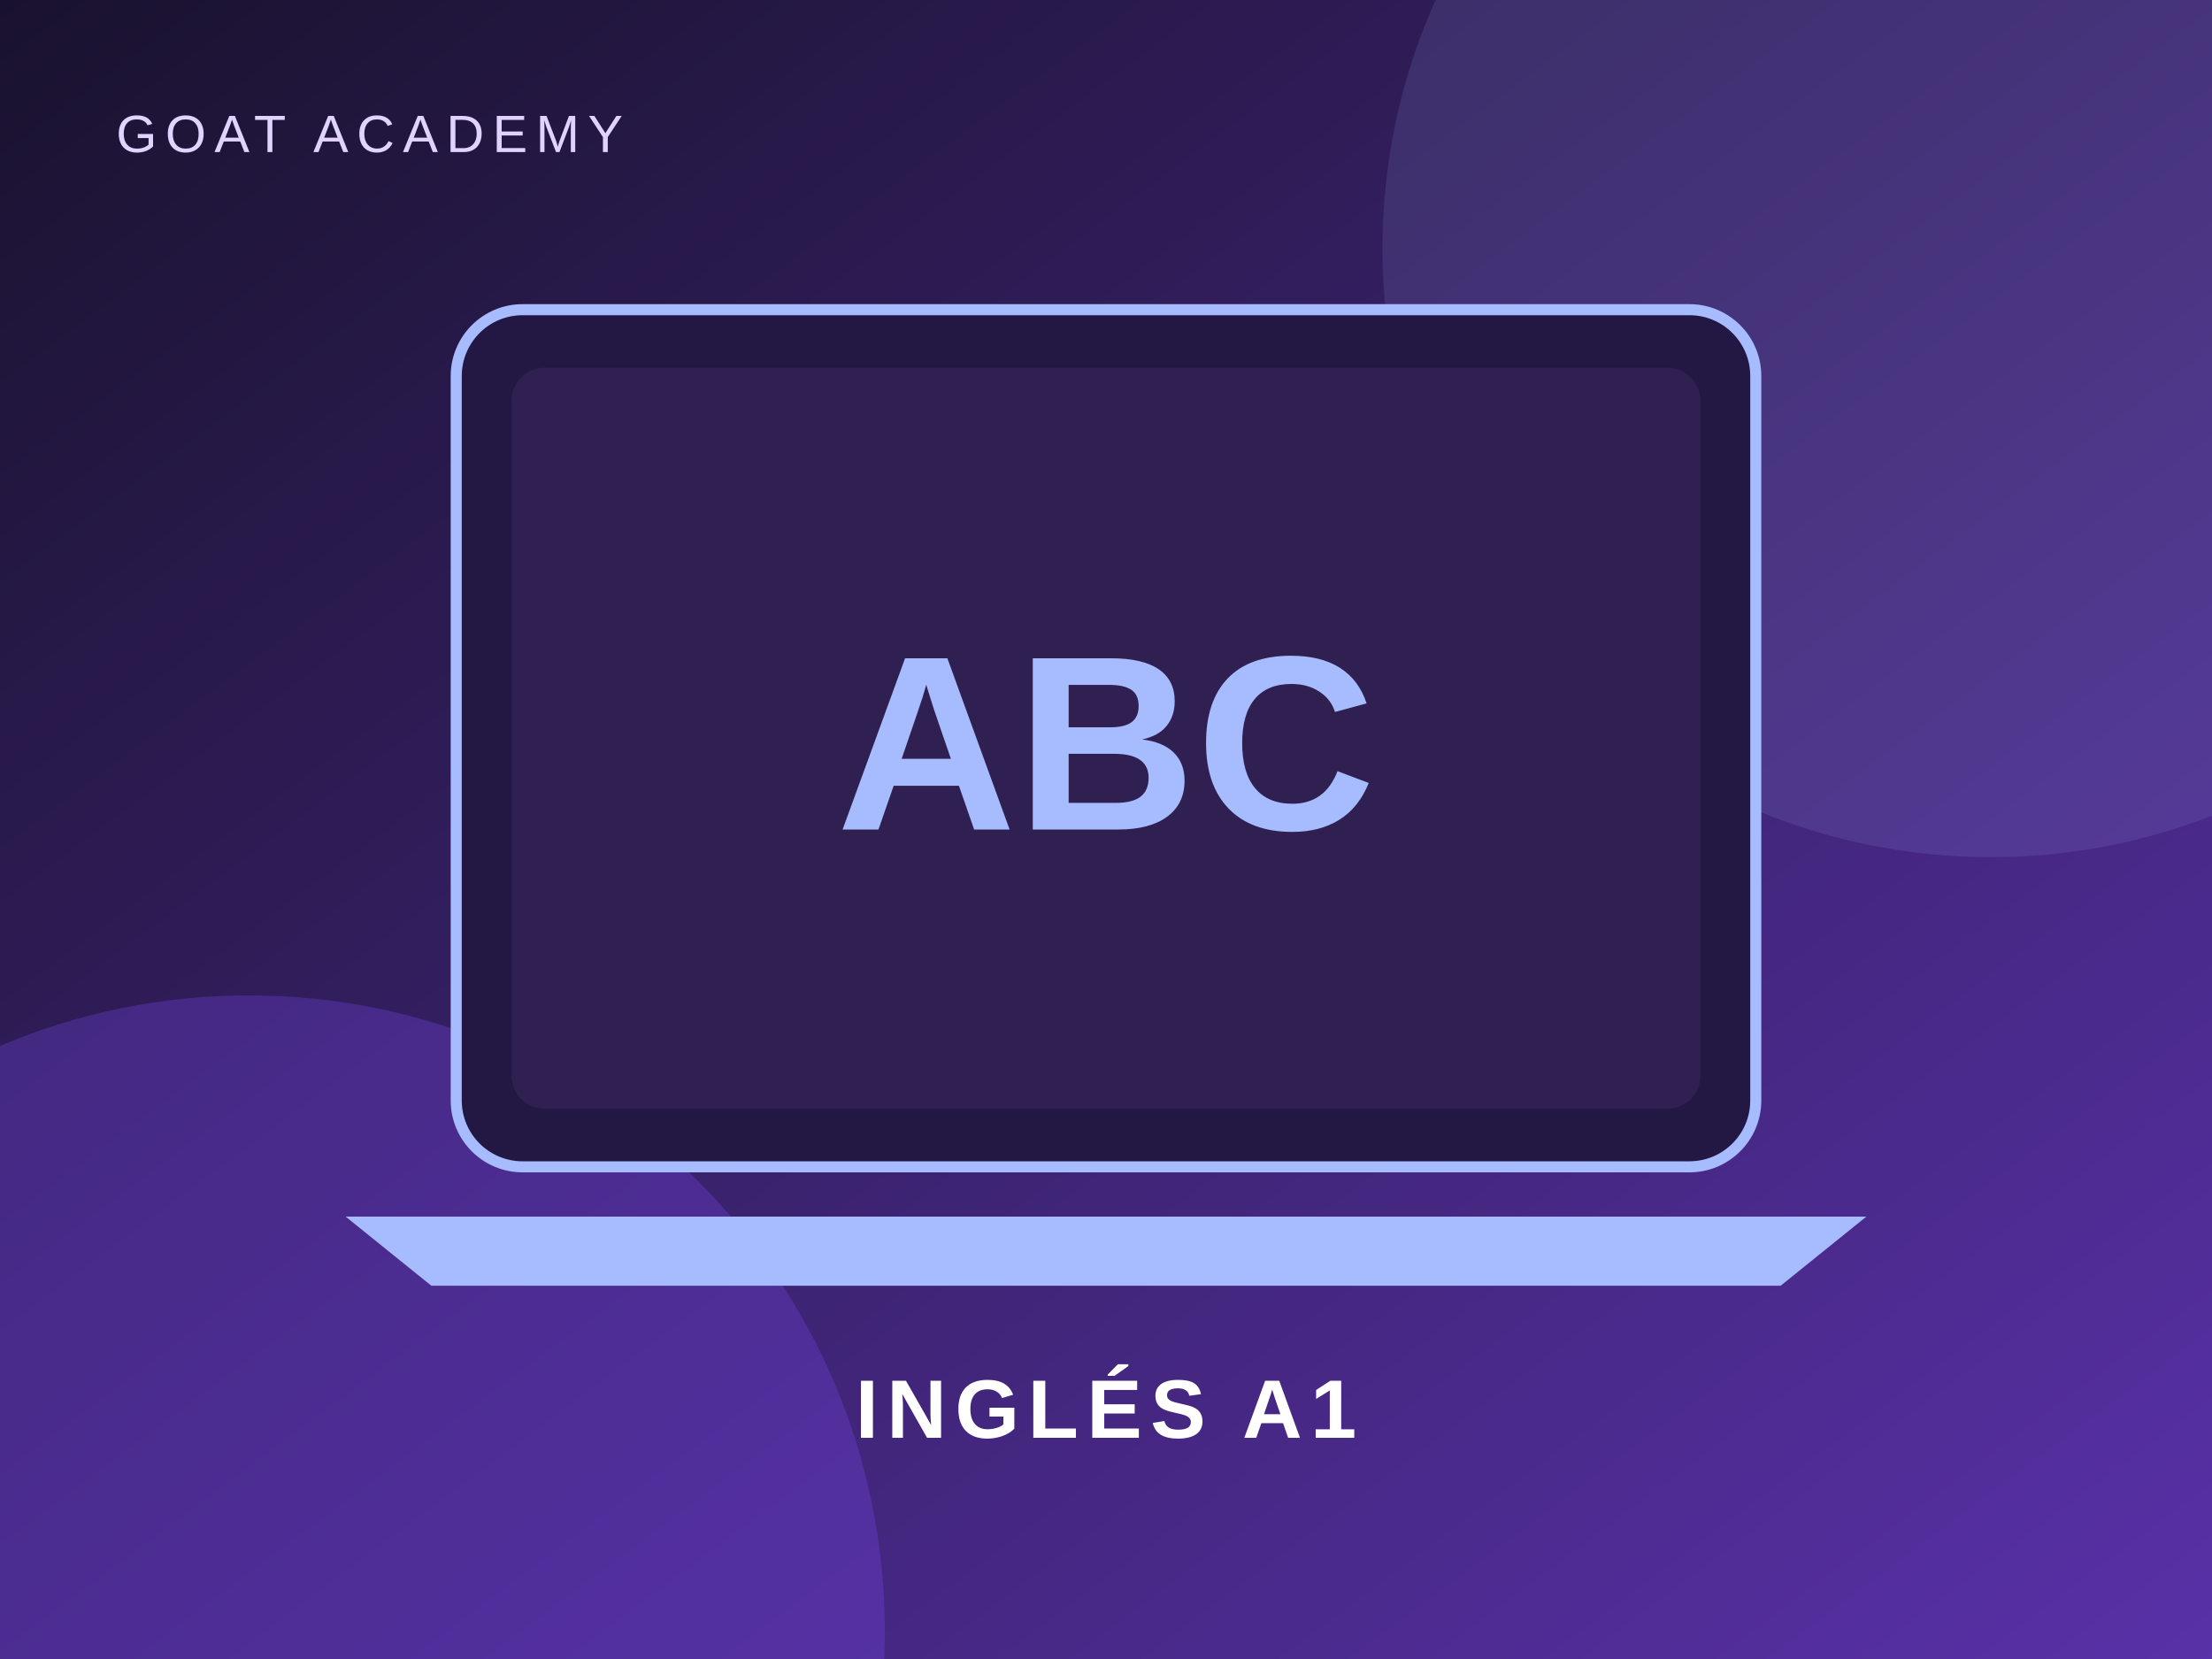
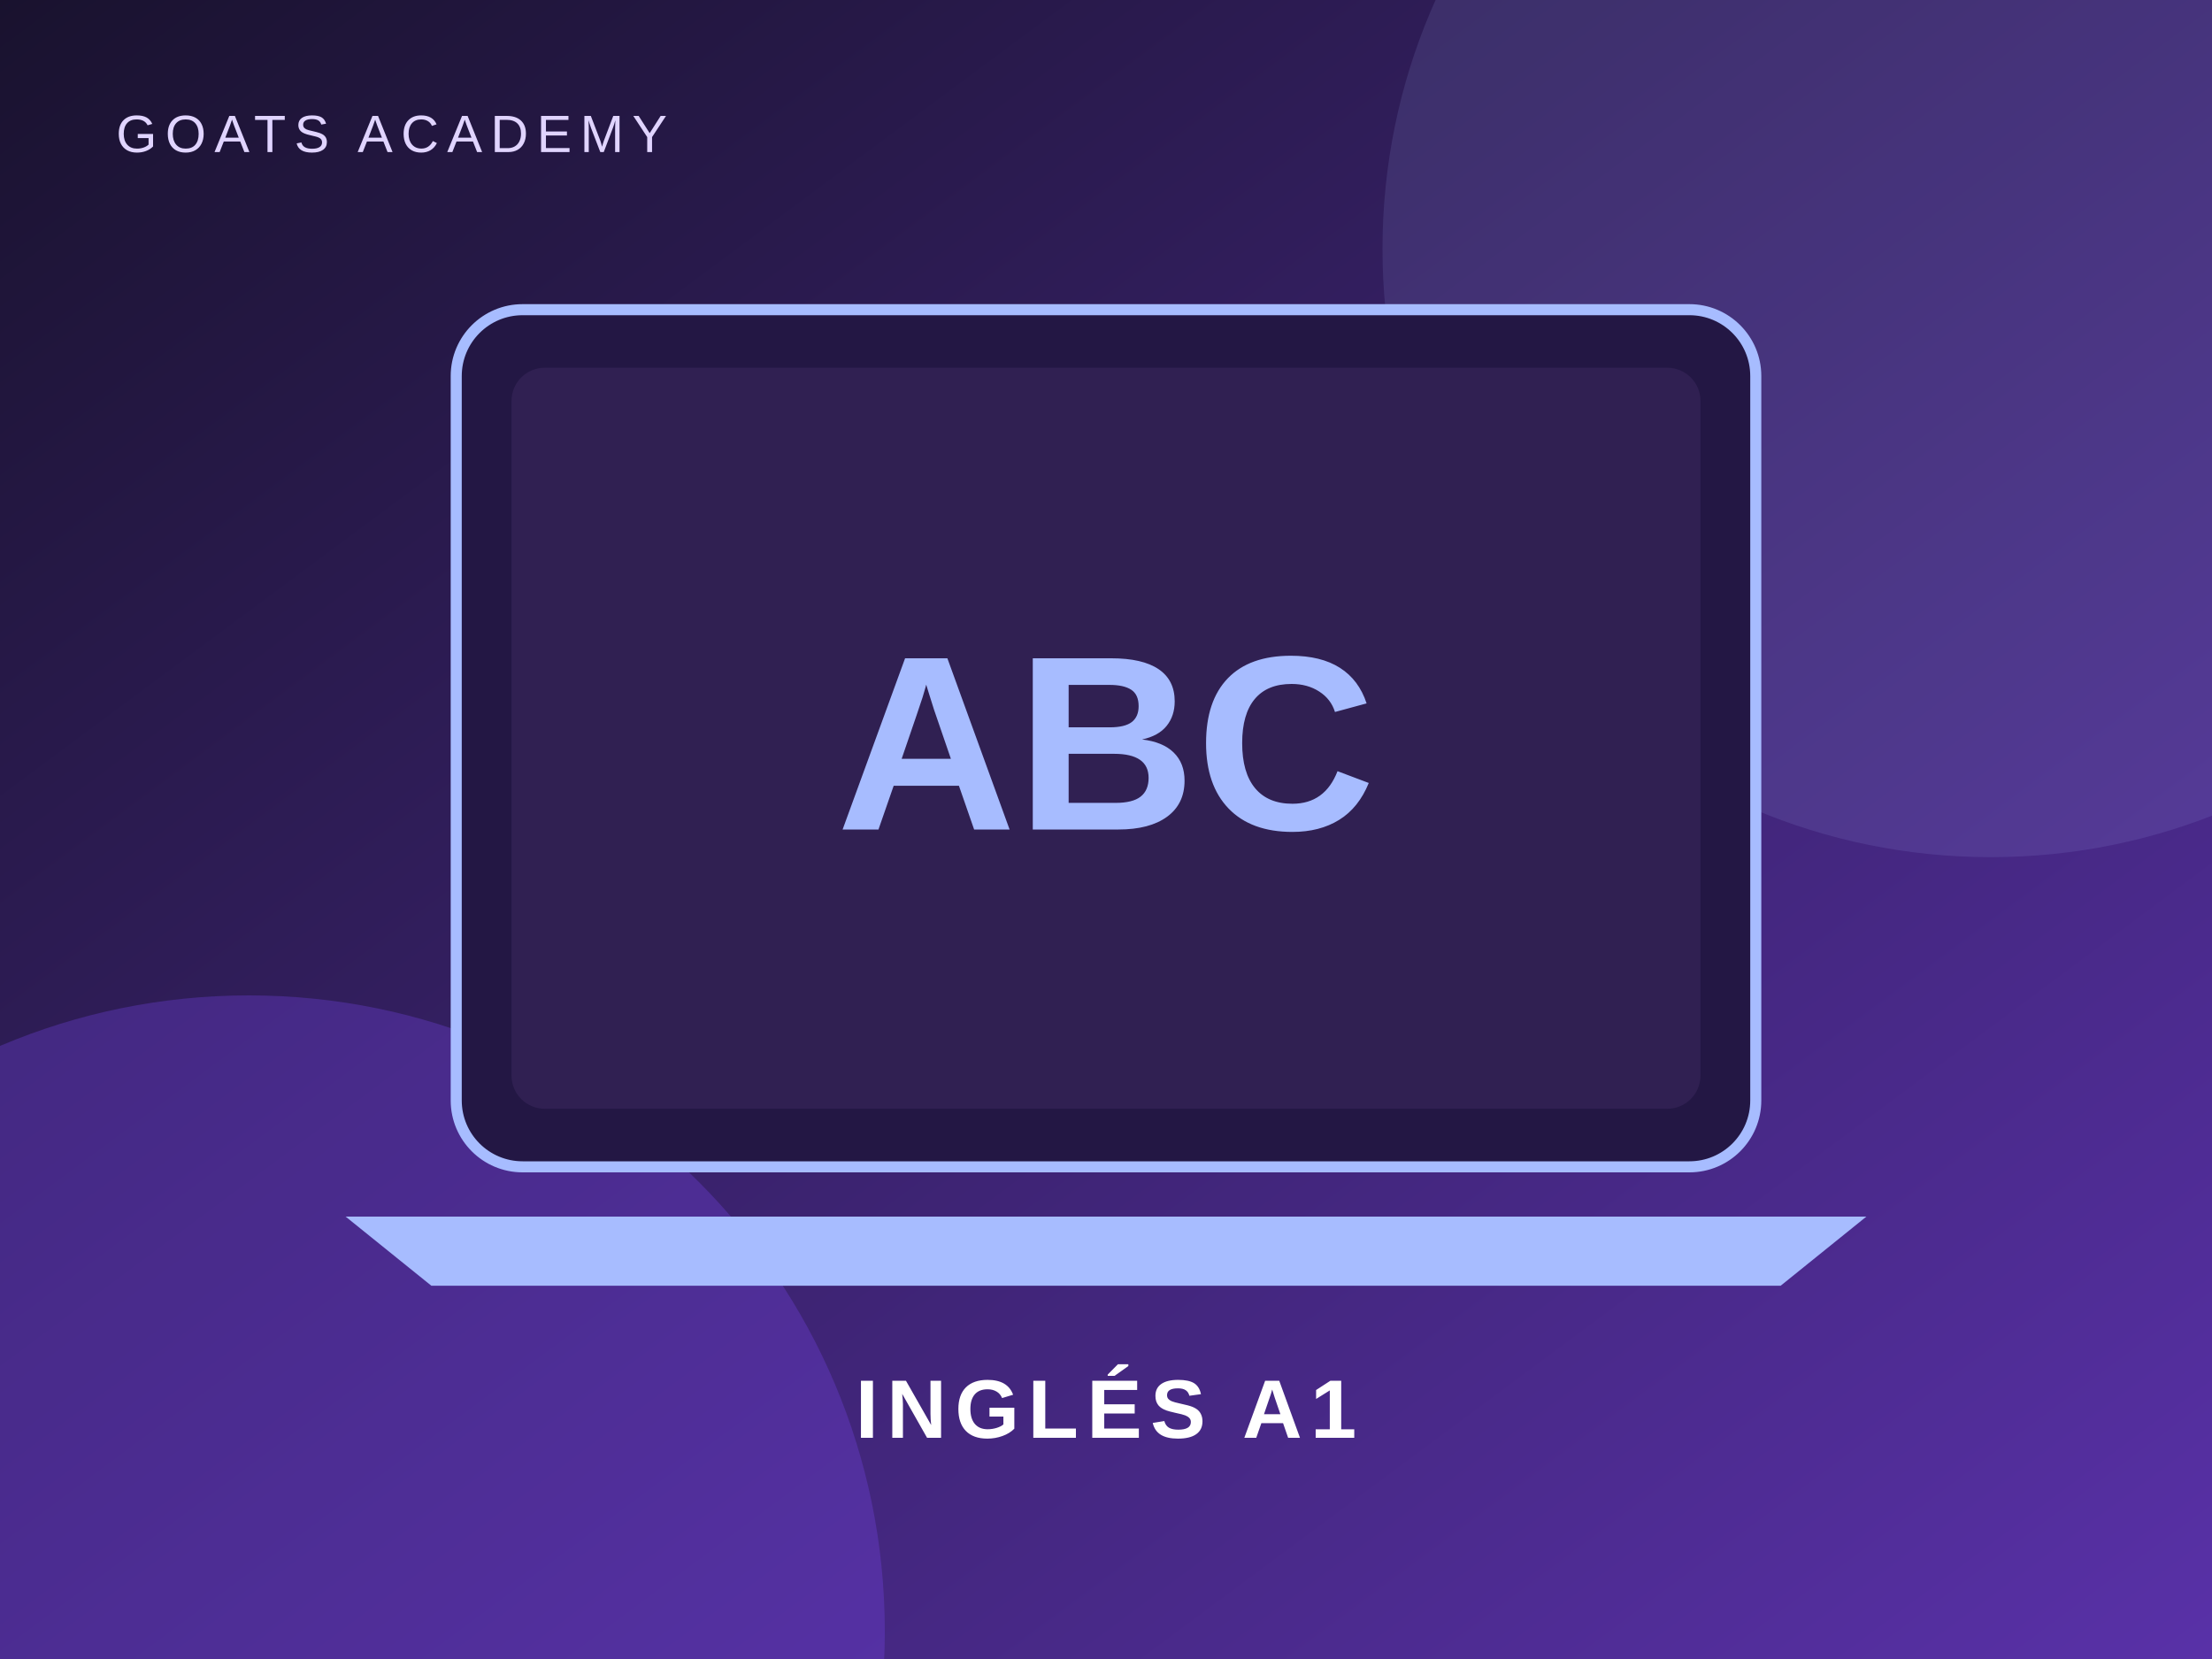
<svg xmlns="http://www.w3.org/2000/svg" width="800" height="600" viewBox="0 0 800 600">
  <defs>
    <linearGradient id="bg" x2="1" y2="1">
      <stop stop-color="#19122e" />
      <stop offset="1" stop-color="#5931a8" />
    </linearGradient>
  </defs>
  <rect width="800" height="600" fill="url(#bg)" />
  <circle cx="720" cy="90" r="220" fill="#a7bcff" opacity=".12" />
  <circle cx="90" cy="590" r="230" fill="#7845ef" opacity=".3" />
  <rect x="165" y="112" width="470" height="310" rx="24" fill="#231744" stroke="#a7bcff" stroke-width="4" />
  <rect x="185" y="133" width="430" height="268" rx="12" fill="#302052" />
  <path d="M125 440H675L644 465H156Z" fill="#a7bcff" />
  <text x="400" y="300" text-anchor="middle" font-family="Arial,sans-serif" font-size="90" font-weight="bold" fill="#a7bcff">ABC</text>
  <text x="400" y="520" text-anchor="middle" font-family="Arial,sans-serif" font-size="30" font-weight="bold" letter-spacing="3" fill="white">INGLÉS A1</text>
-   <text x="42" y="55" font-family="Arial,sans-serif" font-size="19" letter-spacing="3" fill="#e0d4ff">GOAT ACADEMY</text>
+   <text x="42" y="55" font-family="Arial,sans-serif" font-size="19" letter-spacing="3" fill="#e0d4ff">GOATS ACADEMY</text>
</svg>
